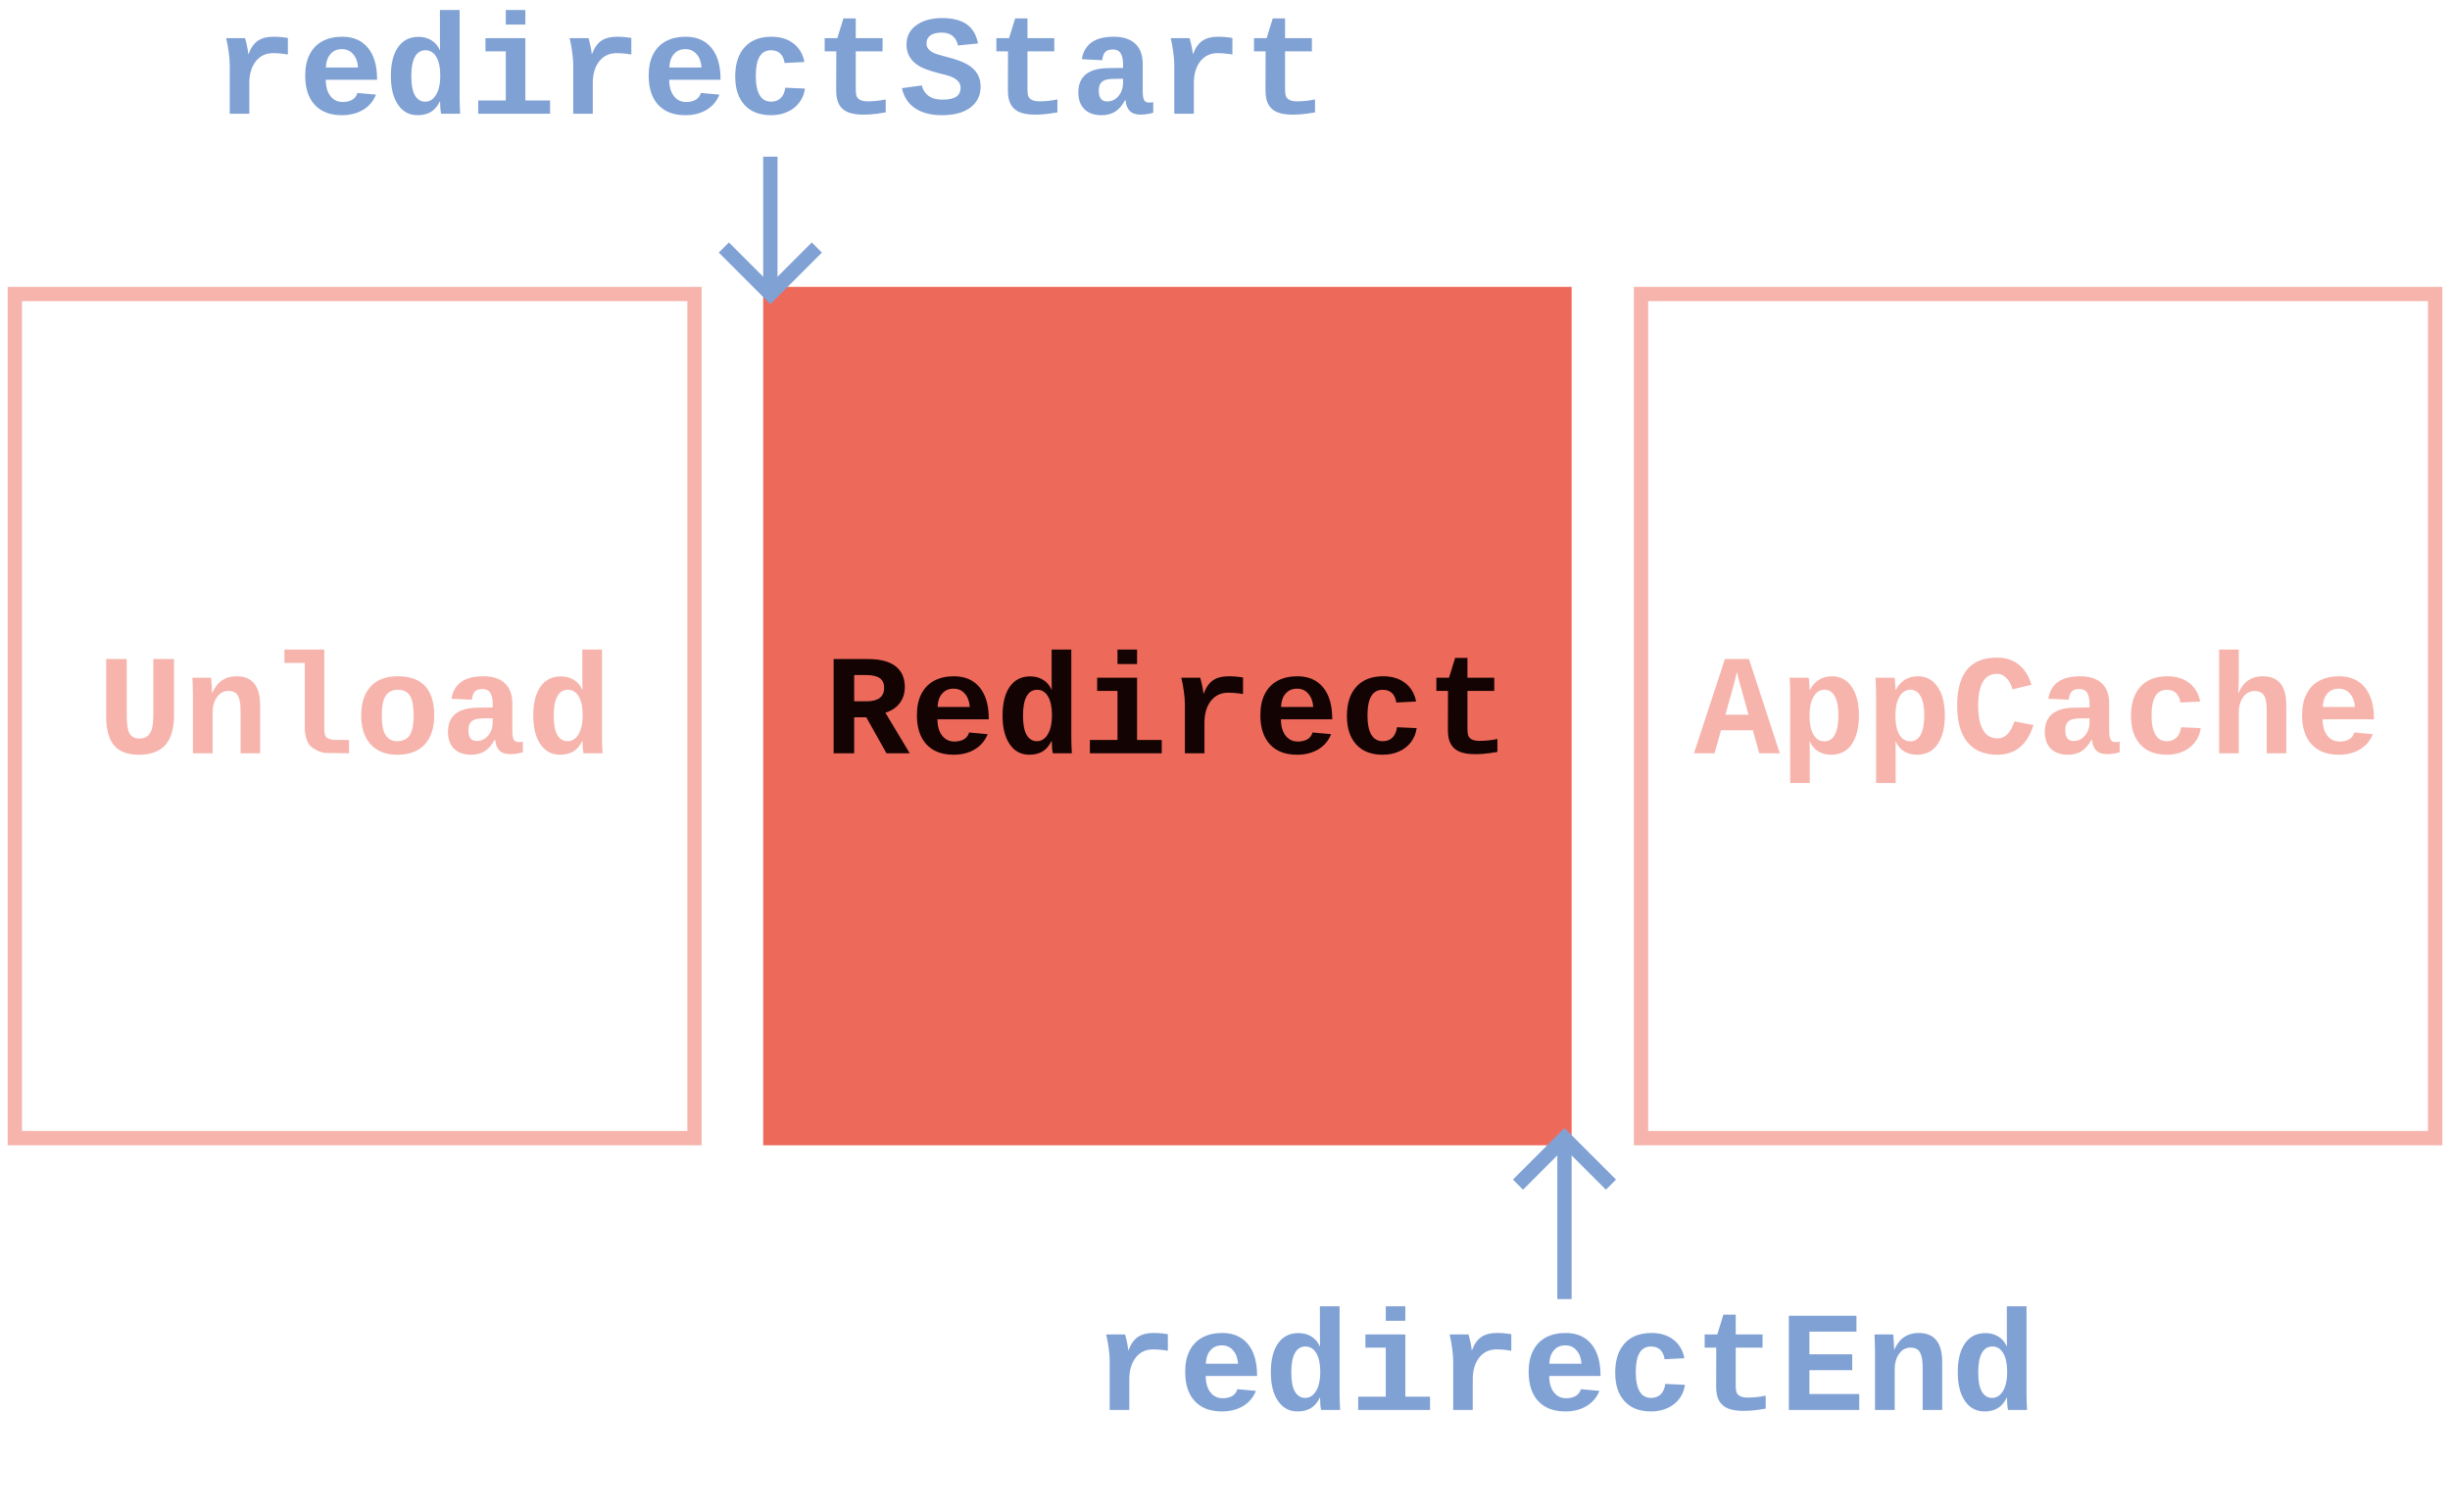
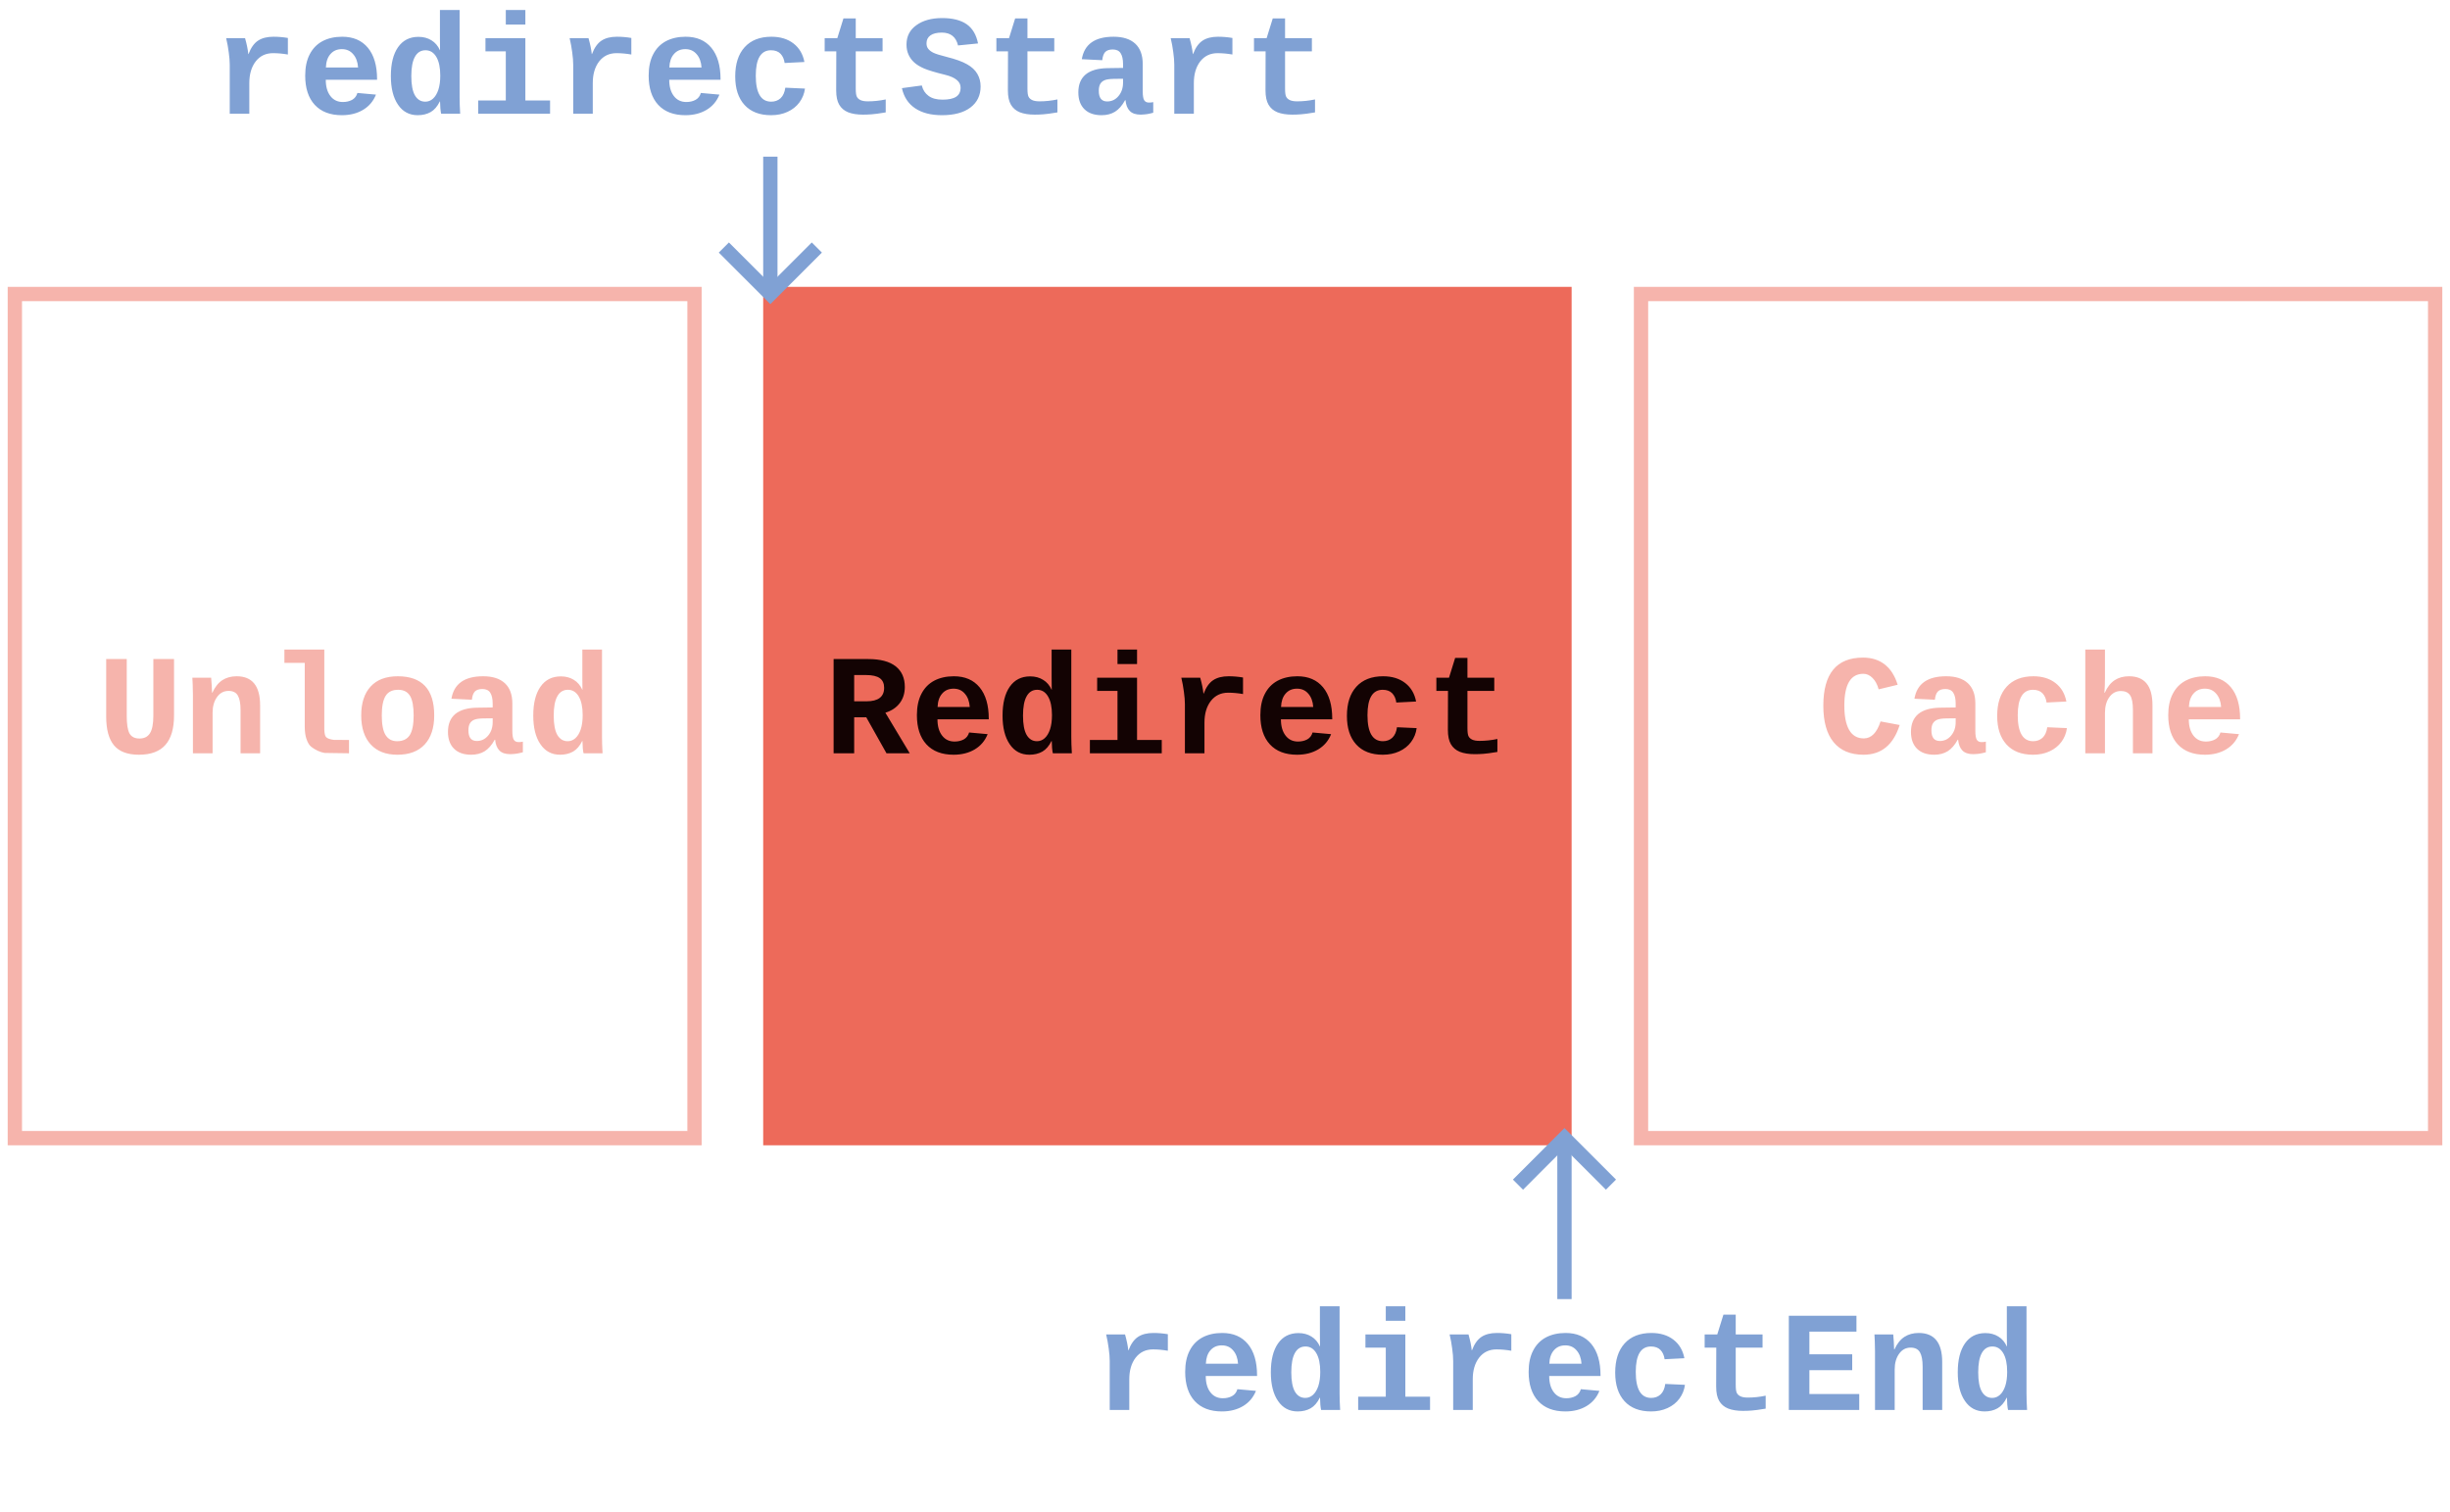
<svg xmlns="http://www.w3.org/2000/svg" id="Layer_1" data-name="Layer 1" width="4.7in" height="2.9in" viewBox="0 0 340.3 211.3">
  <defs>
    <style>.cls-1,.cls-5,.cls-7{fill:none;}.cls-1,.cls-2,.cls-5{stroke:#ed6a5a;}.cls-1,.cls-2,.cls-5,.cls-7{stroke-miterlimit:10;stroke-width:2px;}.cls-1,.cls-4{opacity:0.5;}.cls-2,.cls-6{fill:#ed6a5a;}.cls-3,.cls-6,.cls-8{font-size:20px;font-family:CourierNewPS-BoldMT, Courier New;font-weight:700;}.cls-3{fill:#130303;}.cls-7{stroke:#80a1d4;}.cls-8{fill:#80a1d4;}</style>
  </defs>
  <rect class="cls-1" x="1" y="41.1" width="95" height="118" />
  <rect class="cls-2" x="106.6" y="41.1" width="111" height="118" />
  <text class="cls-3" transform="translate(114.1 105.3)">Redirect</text>
  <g class="cls-4">
    <rect class="cls-5" x="228.3" y="41.1" width="111" height="118" />
-     <text class="cls-6" transform="translate(235.7 105.3)">AppCache</text>
+     <text class="cls-6" transform="translate(253 105.3)">Cache</text>
  </g>
  <g class="cls-4">
    <text class="cls-6" transform="translate(12.5 105.3)">Unload</text>
  </g>
  <line class="cls-7" x1="106.6" y1="41.1" x2="106.6" y2="21.9" />
  <polyline class="cls-7" points="113.1 34.6 106.6 41.1 100.1 34.6" />
  <text class="cls-8" transform="translate(28.6 15.9)">redirectStart</text>
  <line class="cls-7" x1="217.6" y1="159.1" x2="217.6" y2="181.6" />
  <polyline class="cls-7" points="211.1 165.6 217.6 159.1 224.1 165.6" />
  <text class="cls-8" transform="translate(151.6 197.1)">redirectEnd</text>
</svg>
